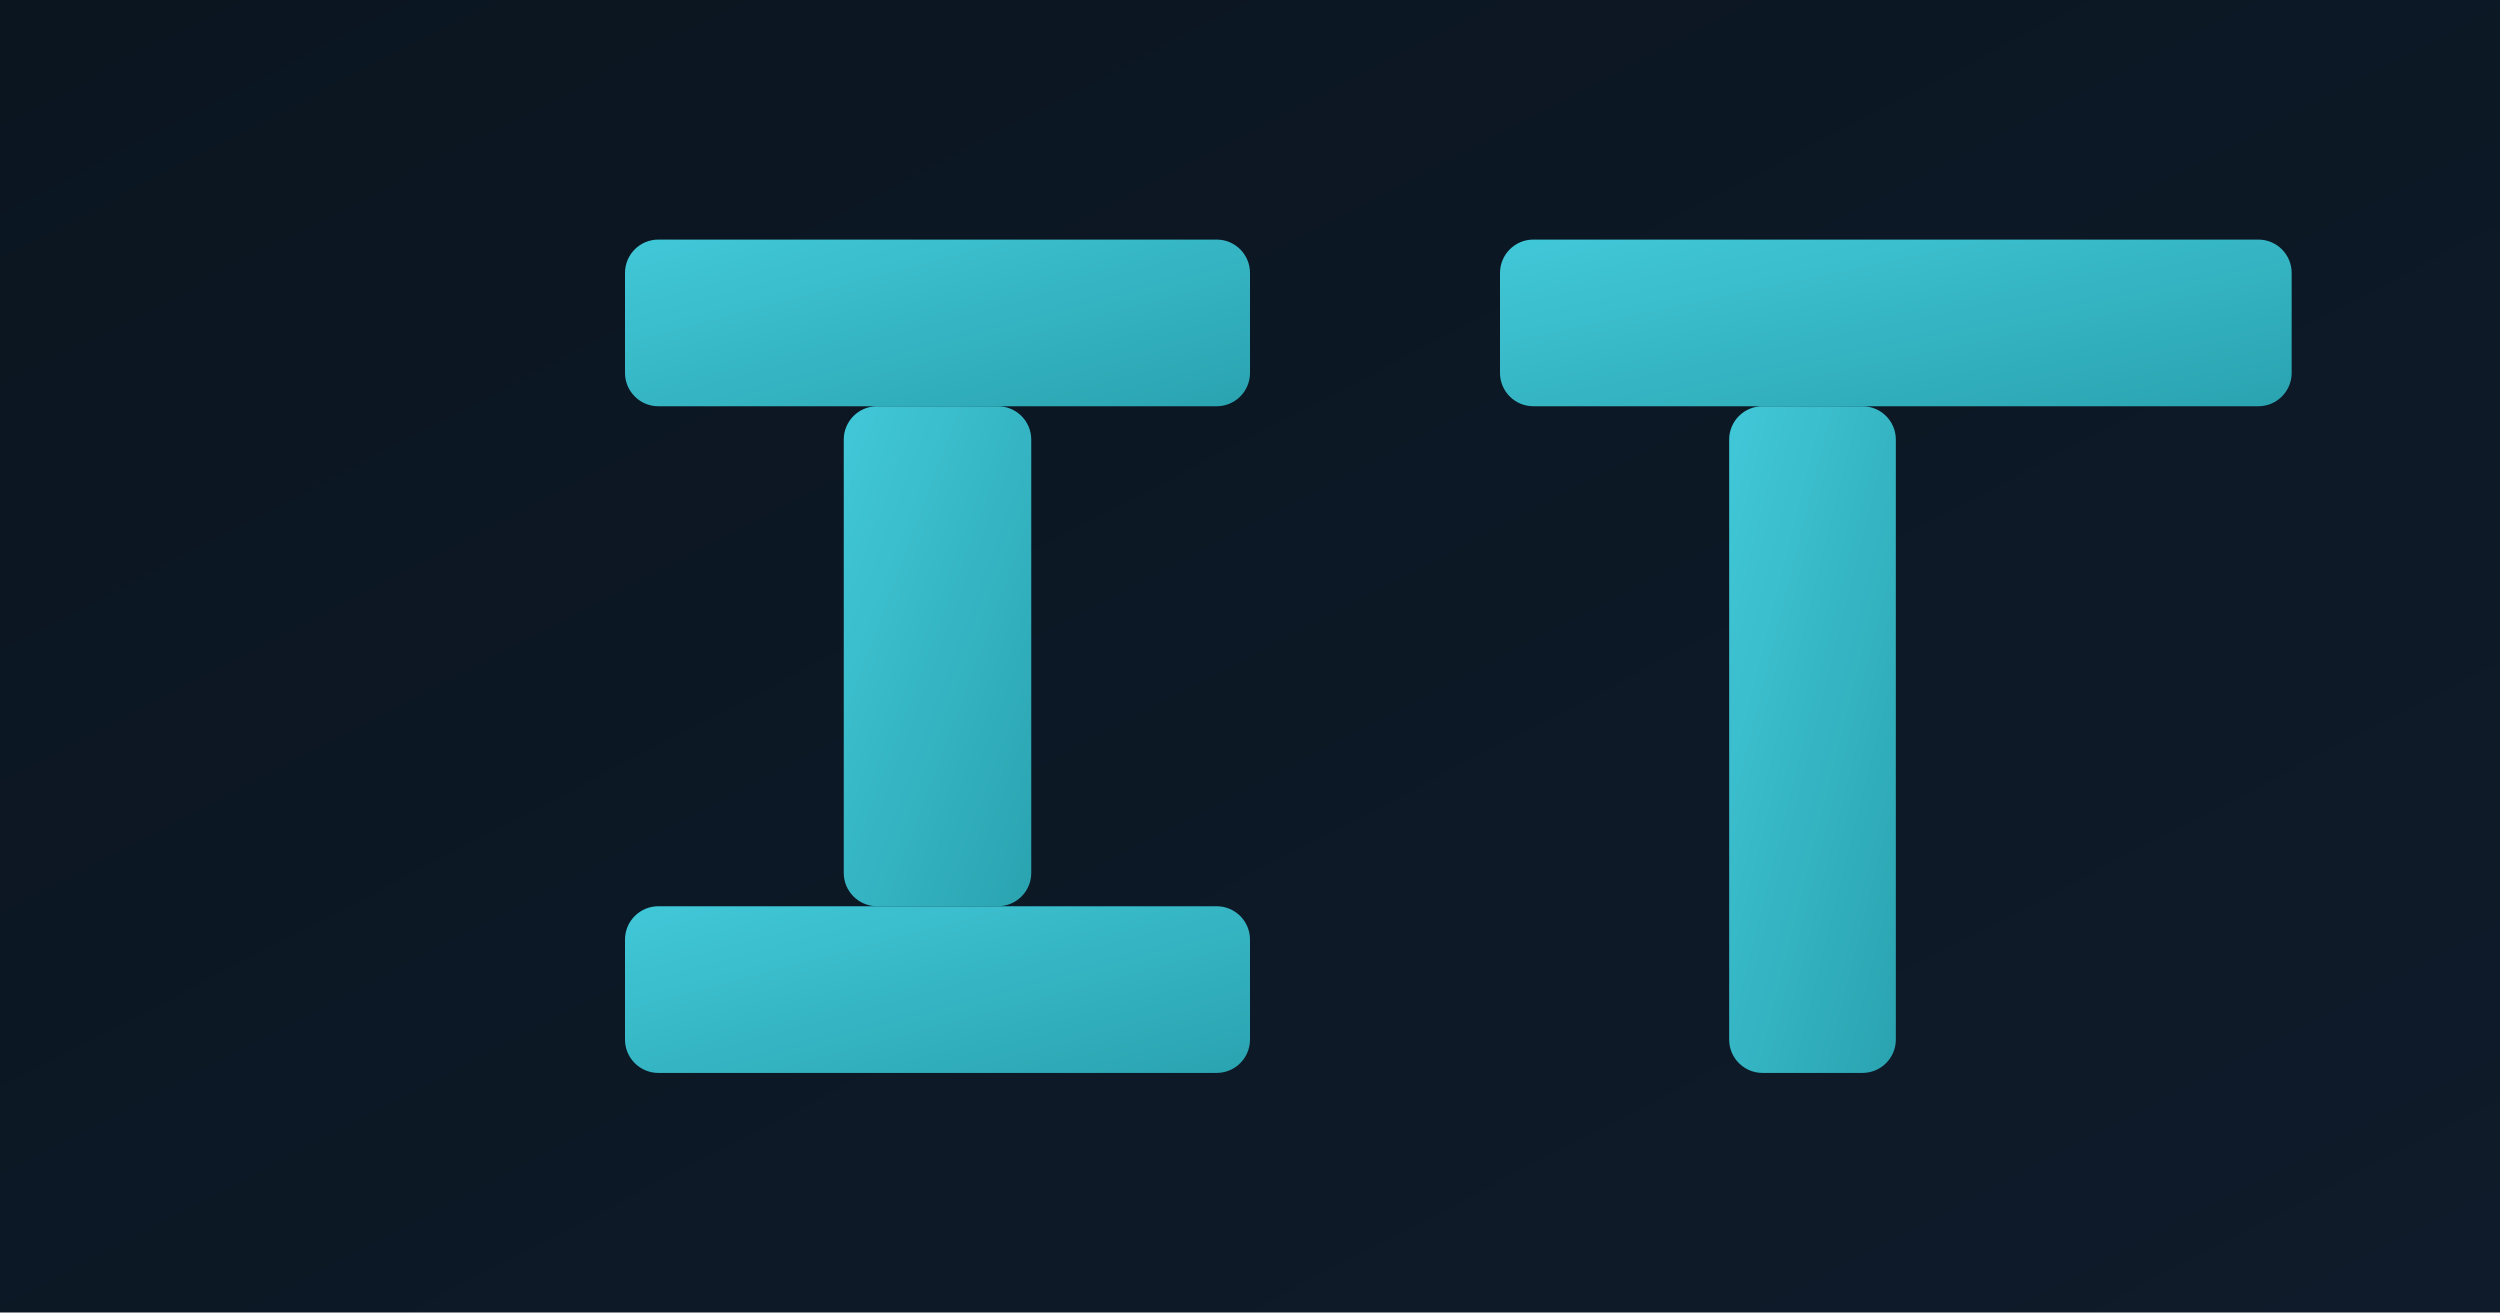
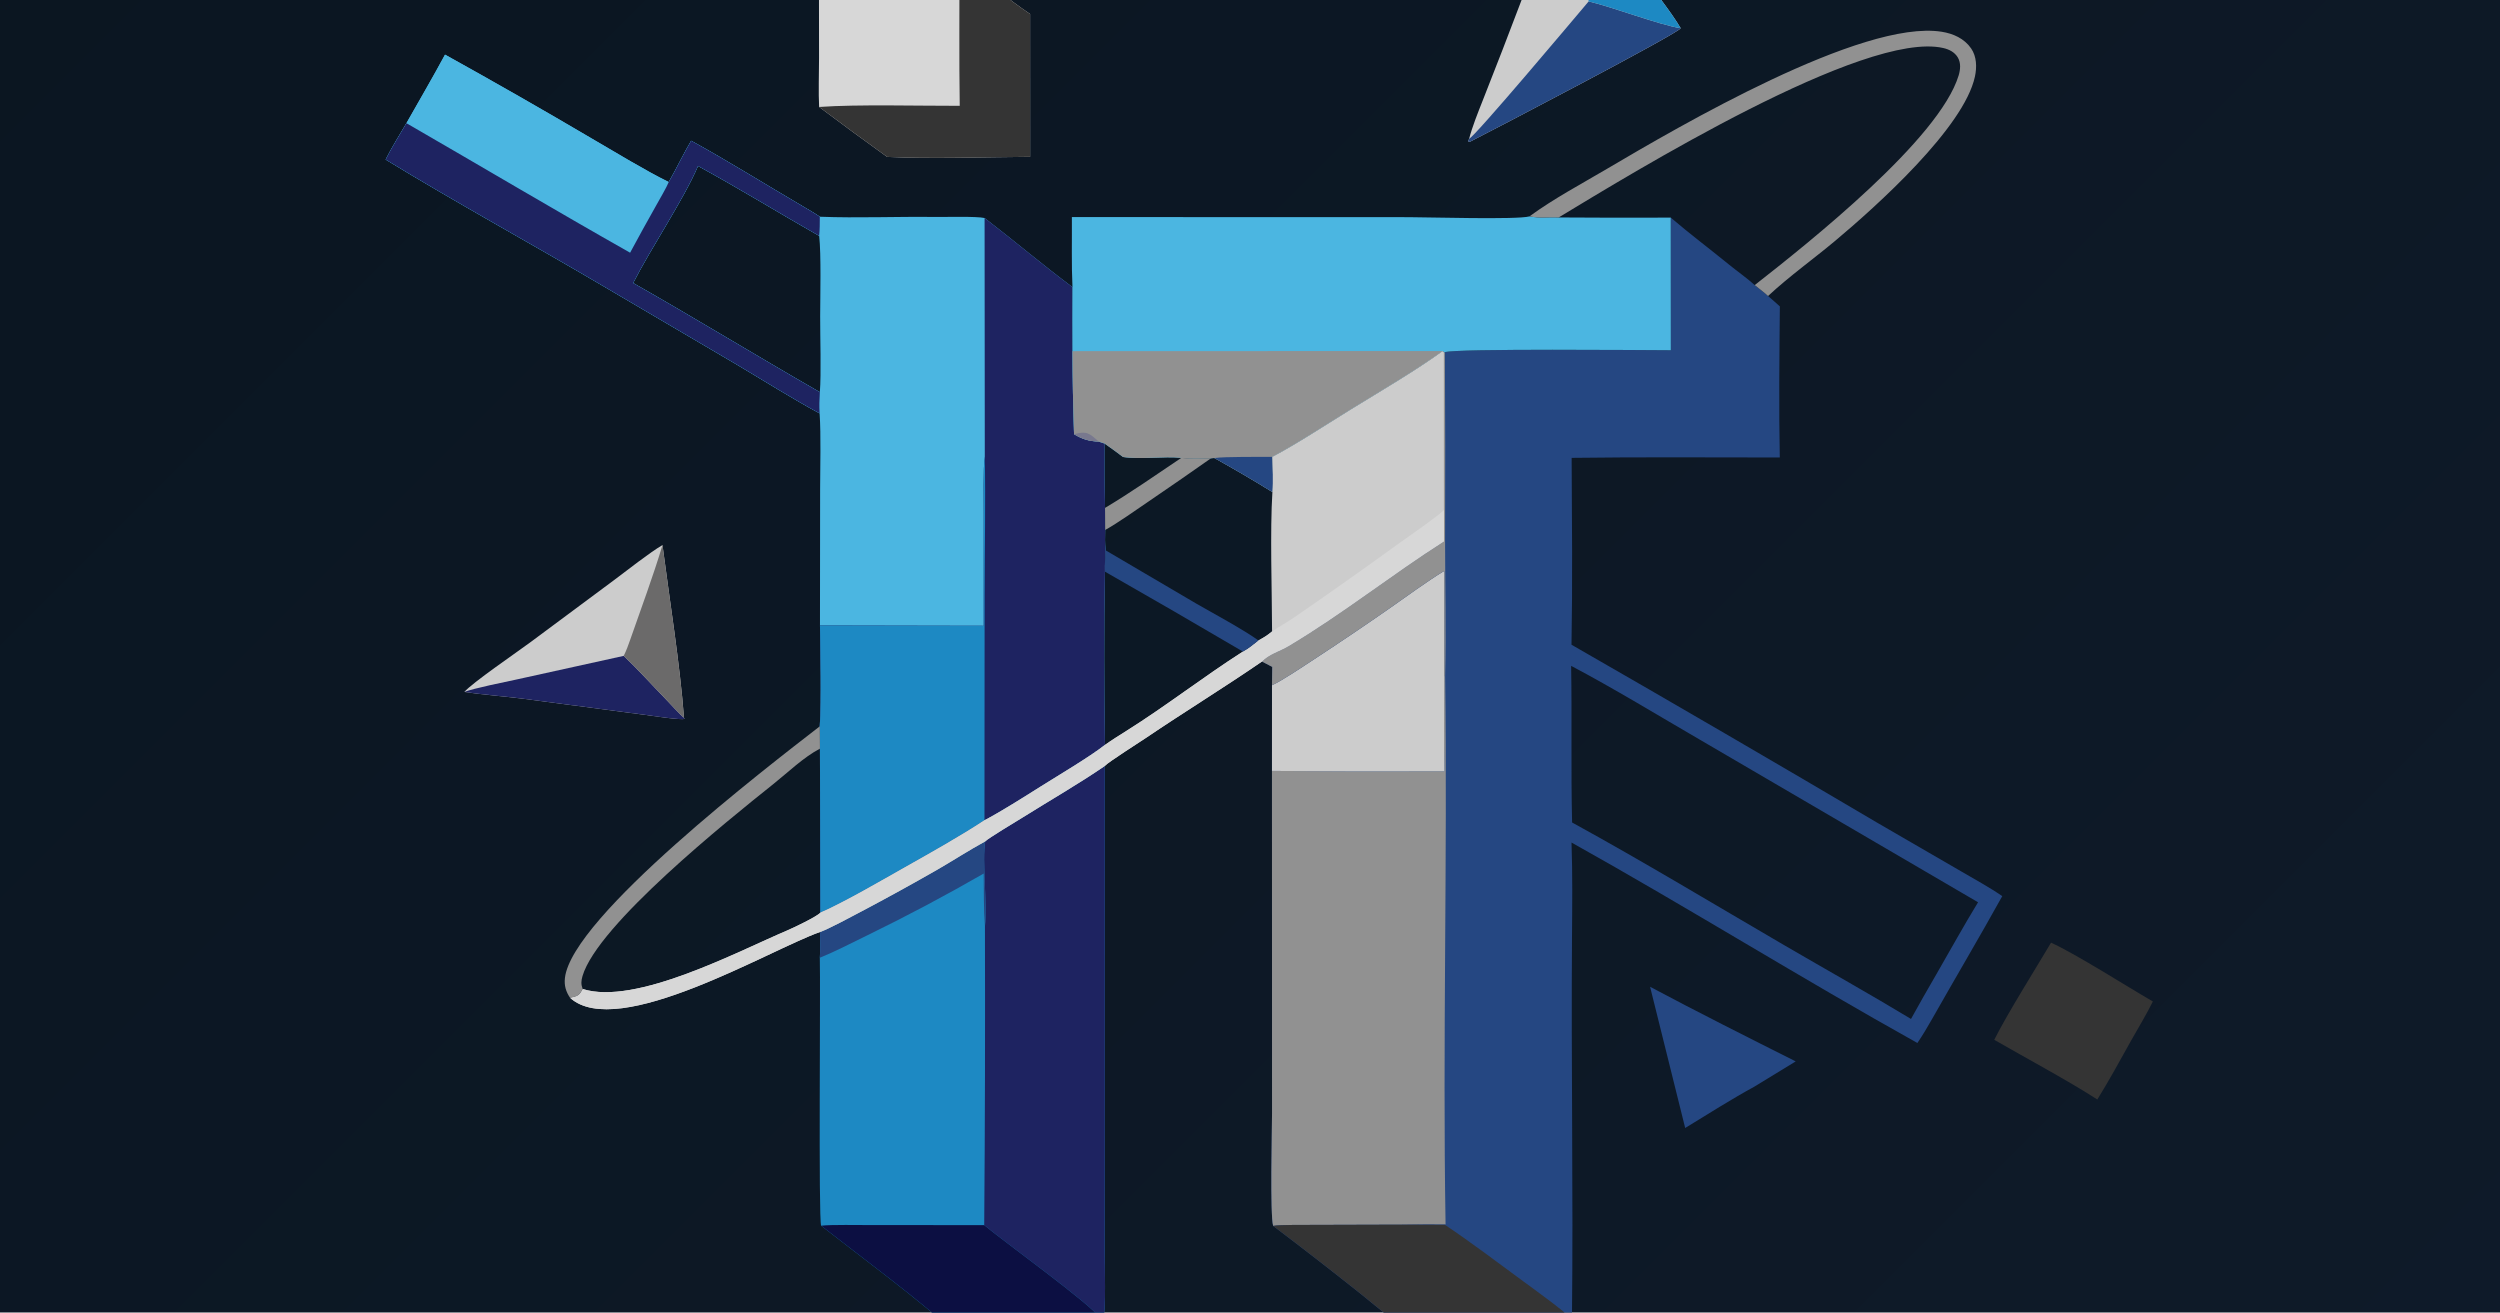
- <svg xmlns="http://www.w3.org/2000/svg" viewBox="0 0 1200 630">
+ <svg xmlns="http://www.w3.org/2000/svg" version="1.1" style="display: block;" viewBox="0 0 2048 2048" width="1200" height="630" preserveAspectRatio="xMidYMid slice">
  <defs>
    <linearGradient id="bgGrad" x1="0%" y1="0%" x2="100%" y2="100%">
      <stop offset="0%" style="stop-color:#0A1520;stop-opacity:1" />
      <stop offset="100%" style="stop-color:#0F1B2A;stop-opacity:1" />
    </linearGradient>
-     <linearGradient id="accentGrad" x1="0%" y1="0%" x2="100%" y2="100%">
-       <stop offset="0%" style="stop-color:#41C8D8;stop-opacity:1" />
-       <stop offset="100%" style="stop-color:#2AA3B0;stop-opacity:1" />
-     </linearGradient>
  </defs>
-   <rect width="1200" height="630" fill="url(#bgGrad)" />
-   <g transform="translate(300, 115)">
-     <rect x="0" y="0" width="300" height="80" rx="16" fill="url(#accentGrad)" />
-     <rect x="0" y="320" width="300" height="80" rx="16" fill="url(#accentGrad)" />
-     <rect x="105" y="80" width="90" height="240" rx="16" fill="url(#accentGrad)" />
-     <rect x="420" y="0" width="380" height="80" rx="16" fill="url(#accentGrad)" />
-     <rect x="530" y="80" width="80" height="320" rx="16" fill="url(#accentGrad)" />
-   </g>
+   <rect width="2048" height="2048" fill="url(#bgGrad)" />
+   <path transform="translate(0,0)" fill="rgb(37,71,130)" d="M 1368.69 664.67 C 1384.24 677.989 1400.81 690.427 1416.67 703.366 C 1422.53 708.146 1432.3 715.144 1437.45 719.953 C 1440.46 722.372 1445.77 726.378 1448.38 728.909 C 1451.54 731.656 1455.02 734.555 1458.05 737.399 C 1457.69 777.524 1457.19 821.147 1458 861.17 C 1401.43 861.183 1343.97 860.703 1287.48 861.479 C 1287.77 911.832 1288.26 964.31 1287.37 1014.55 C 1371.49 1062.85 1455.31 1111.65 1538.83 1160.96 L 1606.99 1200.46 C 1617.08 1206.36 1630.89 1213.95 1640.25 1220.52 C 1621.55 1254.24 1601.75 1287.61 1582.75 1321.18 C 1579.03 1327.76 1574.98 1334.57 1570.73 1340.82 C 1476.03 1288.06 1382.37 1229.66 1287.38 1176.6 C 1288.28 1201.94 1287.97 1228.59 1287.78 1254.05 C 1286.99 1358.26 1288.92 1462.85 1287.73 1567.01 C 1240.43 1564.73 1188.48 1566.77 1140.97 1567.18 C 1132.81 1561.44 1120.77 1551.06 1112.42 1544.49 C 1089.48 1526.26 1066.33 1508.31 1042.96 1490.65 C 1040.36 1481.97 1042.05 1411.21 1042.05 1398.35 L 1041.99 1117.94 L 1042.02 1047.73 L 1042.22 1032.73 L 1033.75 1028.35 C 1039.43 1022.34 1048.25 1020.04 1055.52 1015.72 C 1099.41 989.635 1140.08 957.159 1182.92 929.885 L 1182.9 904.187 L 1182.88 774.983 L 1183.66 774.926 C 1191.98 771.822 1348.32 773.243 1368.76 773.328 L 1368.69 664.67 z M 1287.86 1160.18 C 1346.34 1192.26 1404.46 1227.38 1462.13 1260.99 C 1496.44 1280.99 1531.55 1300.61 1565.49 1321.13 C 1572.22 1308.94 1579.09 1296.83 1586.11 1284.8 C 1597.21 1265.55 1608.91 1244.37 1620.42 1225.54 L 1392.85 1092.54 C 1358.18 1072.42 1322.36 1050.52 1287.08 1031.87 C 1287.82 1074.56 1286.85 1117.67 1287.86 1160.18 z" />
+   <path transform="translate(0,0)" fill="rgb(145,145,145)" d="M 1183.1 1040.12 L 1183.86 1040.39 C 1185.86 1189.33 1181.72 1340.37 1184.21 1489.41 C 1172.34 1489.32 1160.47 1489.39 1148.61 1489.62 L 1076.42 1489.83 C 1069.73 1489.87 1048.43 1489.63 1042.96 1490.65 C 1040.36 1481.97 1042.05 1411.21 1042.05 1398.35 L 1041.99 1117.94 C 1089.06 1118.34 1136.14 1118.43 1183.21 1118.21 C 1182.65 1092.77 1183.1 1065.68 1183.1 1040.12 z" />
+   <path transform="translate(0,0)" fill="rgb(204,204,204)" d="M 1042.02 1047.73 C 1050.02 1044.21 1068.2 1031.89 1076.03 1026.8 C 1097.07 1013.04 1117.9 998.974 1138.52 984.602 C 1152.58 974.794 1168.66 962.901 1183.15 954.079 L 1183.1 1040.12 C 1183.1 1065.68 1182.65 1092.77 1183.21 1118.21 C 1136.14 1118.43 1089.06 1118.34 1041.99 1117.94 L 1042.02 1047.73 z" />
+   <path transform="translate(0,0)" fill="rgb(52,52,52)" d="M 1148.61 1489.62 C 1160.28 1489.59 1171.96 1489.64 1183.64 1489.76 C 1205.08 1504.09 1227.16 1520.86 1247.99 1536.15 C 1256.76 1542.59 1280.83 1559.92 1287.73 1567.01 C 1240.43 1564.73 1188.48 1566.77 1140.97 1567.18 C 1132.81 1561.44 1120.77 1551.06 1112.42 1544.49 C 1089.48 1526.26 1066.33 1508.31 1042.96 1490.65 C 1048.43 1489.63 1069.73 1489.87 1076.42 1489.83 L 1148.61 1489.62 z" />
+   <path transform="translate(0,0)" fill="rgb(145,145,145)" d="M 1182.88 774.983 L 1183.66 774.926 C 1183.98 826.166 1184.02 877.408 1183.8 928.649 C 1183.82 965.034 1184.77 1004.2 1183.86 1040.39 L 1183.1 1040.12 L 1183.15 954.079 C 1168.66 962.901 1152.58 974.794 1138.52 984.602 C 1117.9 998.974 1097.07 1013.04 1076.03 1026.8 C 1068.2 1031.89 1050.02 1044.21 1042.02 1047.73 L 1042.22 1032.73 L 1033.75 1028.35 C 1039.43 1022.34 1048.25 1020.04 1055.52 1015.72 C 1099.41 989.635 1140.08 957.159 1182.92 929.885 L 1182.9 904.187 L 1182.88 774.983 z" />
+   <path transform="translate(0,0)" fill="rgb(75,182,225)" d="M 364.565 531.165 C 404.924 553.537 444.988 576.438 484.746 599.861 C 503.833 610.926 528.52 626.074 547.837 635.533 C 554.146 624.568 560.07 611.997 566.208 601.718 C 597.078 618.715 627.229 637.596 657.64 655.414 C 662.205 658.089 667.238 660.989 671.594 663.942 C 702.699 665.149 735.07 663.71 766.243 664.134 C 774.382 664.244 799.958 663.472 806.574 665.003 C 830.543 683.412 854.559 703.712 878.571 721.607 C 878.425 739.097 878.427 756.588 878.579 774.077 C 878.652 796.757 879.079 819.434 879.859 842.101 C 887.353 846.494 891.692 847.602 900.385 848.278 L 904.796 849.698 C 904.644 867.291 904.794 884.886 905.245 902.474 L 905.376 920.539 C 905.195 927.048 905.126 930.699 905.725 937.227 C 905.325 943.538 905.042 948.36 905.175 954.703 C 904.325 1000.17 904.49 1051.03 905.183 1096.64 C 892.455 1106.65 866.099 1122.16 852.158 1130.98 C 840.626 1138.28 818.386 1152.33 806.477 1158.38 C 787.17 1171.14 762.045 1185.22 741.746 1196.65 C 721.302 1208.17 693.182 1224.69 672.037 1234.09 L 671.698 1099.69 L 671.547 1081.41 C 673.022 1058.88 672.002 1022.18 671.721 998.756 L 671.841 887.272 C 671.856 868.741 672.635 843.008 671.426 825.026 C 649.241 813.051 624.708 797.591 602.744 784.569 L 493.972 720.641 C 435.571 686.202 373.469 652.234 315.934 617.105 C 320.042 608.687 328.023 595.749 332.935 587.311 C 343.531 568.527 354.337 550.174 364.565 531.165 z M 671.082 679.629 C 638.105 660.839 604.965 640.444 571.818 622.372 C 559.99 649.98 533.048 689.928 518.66 718.265 C 569.552 747.188 620.475 778.343 671.622 807.69 C 672.829 792.572 671.819 761.421 671.877 745.342 C 671.936 728.873 672.751 694.848 671.082 679.629 z" />
+   <path transform="translate(0,0)" fill="rgb(30,35,97)" d="M 806.574 665.003 C 830.543 683.412 854.559 703.712 878.571 721.607 C 878.425 739.097 878.427 756.588 878.579 774.077 C 878.652 796.757 879.079 819.434 879.859 842.101 C 887.353 846.494 891.692 847.602 900.385 848.278 L 904.796 849.698 C 904.644 867.291 904.794 884.886 905.245 902.474 L 905.376 920.539 C 905.195 927.048 905.126 930.699 905.725 937.227 C 905.325 943.538 905.042 948.36 905.175 954.703 C 904.325 1000.17 904.49 1051.03 905.183 1096.64 C 892.455 1106.65 866.099 1122.16 852.158 1130.98 C 840.626 1138.28 818.386 1152.33 806.477 1158.38 C 787.17 1171.14 762.045 1185.22 741.746 1196.65 C 721.302 1208.17 693.182 1224.69 672.037 1234.09 L 671.698 1099.69 L 671.547 1081.41 C 673.022 1058.88 672.002 1022.18 671.721 998.756 L 805.852 999.03 L 805.861 908.342 C 805.867 897.491 805.271 869.837 806.737 860.462 L 806.574 665.003 z" />
+   <path transform="translate(0,0)" fill="rgb(29,137,195)" d="M 805.852 999.03 L 805.861 908.342 C 805.867 897.491 805.271 869.837 806.737 860.462 C 807.475 897.956 806.632 937.228 806.596 974.879 L 806.477 1158.38 C 787.17 1171.14 762.045 1185.22 741.746 1196.65 C 721.302 1208.17 693.182 1224.69 672.037 1234.09 L 671.698 1099.69 L 671.547 1081.41 C 673.022 1058.88 672.002 1022.18 671.721 998.756 L 805.852 999.03 z" />
+   <path transform="translate(0,0)" fill="rgb(75,182,225)" d="M 364.565 531.165 C 404.924 553.537 444.988 576.438 484.746 599.861 C 503.833 610.926 528.52 626.074 547.837 635.533 C 554.146 624.568 560.07 611.997 566.208 601.718 C 597.078 618.715 627.229 637.596 657.64 655.414 C 662.205 658.089 667.238 660.989 671.594 663.942 C 671.568 669.394 671.589 674.169 671.082 679.629 C 638.105 660.839 604.965 640.444 571.818 622.372 C 559.99 649.98 533.048 689.928 518.66 718.265 C 569.552 747.188 620.475 778.343 671.622 807.69 C 671.276 814.206 671.033 818.495 671.426 825.026 C 649.241 813.051 624.708 797.591 602.744 784.569 L 493.972 720.641 C 435.571 686.202 373.469 652.234 315.934 617.105 C 320.042 608.687 328.023 595.749 332.935 587.311 C 343.531 568.527 354.337 550.174 364.565 531.165 z" />
+   <path transform="translate(0,0)" fill="rgb(30,35,97)" d="M 332.935 587.311 C 393.896 622.495 454.961 658.788 516.182 693.424 C 523.118 680.534 530.188 667.717 537.391 654.974 C 539.831 650.598 546.293 639.527 547.837 635.533 C 554.146 624.568 560.07 611.997 566.208 601.718 C 597.078 618.715 627.229 637.596 657.64 655.414 C 662.205 658.089 667.238 660.989 671.594 663.942 C 671.568 669.394 671.589 674.169 671.082 679.629 C 638.105 660.839 604.965 640.444 571.818 622.372 C 559.99 649.98 533.048 689.928 518.66 718.265 C 569.552 747.188 620.475 778.343 671.622 807.69 C 671.276 814.206 671.033 818.495 671.426 825.026 C 649.241 813.051 624.708 797.591 602.744 784.569 L 493.972 720.641 C 435.571 686.202 373.469 652.234 315.934 617.105 C 320.042 608.687 328.023 595.749 332.935 587.311 z" />
+   <path transform="translate(0,0)" fill="rgb(29,137,195)" d="M 807.089 1175.64 C 809.436 1173.11 832.899 1159.08 837.344 1156.3 C 859.737 1142.26 883.206 1128.83 905 1113.9 L 905.06 1408.62 L 904.933 1511.38 C 904.93 1519.5 906.133 1561.71 903.833 1565.85 L 901.086 1566.07 C 858.656 1565.43 810.212 1567.84 769.134 1566.37 C 739.87 1541.5 703.334 1514.49 672.674 1490.5 C 670.384 1485.07 672.264 1294.95 671.59 1271.01 C 672.143 1264.28 671.859 1256.73 671.763 1249.9 C 678.584 1247.56 698.919 1236.61 705.645 1233.05 C 726.553 1222 747.272 1210.6 767.795 1198.85 C 781.156 1191.1 793.462 1183.09 807.089 1175.64 z" />
+   <path transform="translate(0,0)" fill="rgb(30,35,97)" d="M 807.089 1175.64 C 809.436 1173.11 832.899 1159.08 837.344 1156.3 C 859.737 1142.26 883.206 1128.83 905 1113.9 L 905.06 1408.62 L 904.933 1511.38 C 904.93 1519.5 906.133 1561.71 903.833 1565.85 L 901.086 1566.07 C 895.171 1555.95 820.032 1501.77 806.27 1490.02 C 806.907 1408.42 807.104 1326.83 806.862 1245.23 C 808.89 1226.3 804.361 1191.61 807.089 1175.64 z" />
+   <path transform="translate(0,0)" fill="rgb(12,15,66)" d="M 672.674 1490.5 C 680.94 1489.51 703.819 1490.03 713.781 1489.98 L 806.27 1490.02 C 820.032 1501.77 895.171 1555.95 901.086 1566.07 C 858.656 1565.43 810.212 1567.84 769.134 1566.37 C 739.87 1541.5 703.334 1514.49 672.674 1490.5 z" />
+   <path transform="translate(0,0)" fill="rgb(37,71,130)" d="M 807.089 1175.64 C 804.361 1191.61 808.89 1226.3 806.862 1245.23 C 805.792 1231.68 805.974 1215.78 805.842 1202.02 C 774.714 1219.94 742.98 1236.78 710.695 1252.52 C 698.81 1258.3 683.658 1266.14 671.59 1271.01 C 672.143 1264.28 671.859 1256.73 671.763 1249.9 C 678.584 1247.56 698.919 1236.61 705.645 1233.05 C 726.553 1222 747.272 1210.6 767.795 1198.85 C 781.156 1191.1 793.462 1183.09 807.089 1175.64 z" />
+   <path transform="translate(0,0)" fill="rgb(75,182,225)" d="M 1252.9 663.669 C 1262.1 665.333 1267.91 664.053 1276.87 664.538 C 1307.48 664.765 1338.08 664.809 1368.69 664.67 L 1368.76 773.328 C 1348.32 773.243 1191.98 771.822 1183.66 774.926 L 1182.88 774.983 L 1181.81 773.972 C 1159.82 789.937 1130.18 807.261 1106.55 821.802 C 1088.05 833.184 1060.82 850.998 1042.21 860.639 C 1042.56 870.144 1043.18 880.025 1042.36 889.466 C 1026.75 879.812 1010.91 870.53 994.857 861.63 C 994.45 861.545 992.513 861.798 992.013 861.848 C 984.503 862.005 974.999 862.366 967.71 861.503 C 953.285 859.987 934.118 863.019 919.975 860.762 C 915.253 857.069 909.716 853.241 904.796 849.698 L 900.385 848.278 C 891.692 847.602 887.353 846.494 879.859 842.101 C 879.079 819.434 878.652 796.757 878.579 774.077 C 878.427 756.588 878.425 739.097 878.571 721.607 C 877.685 703.379 878.233 682.769 878.082 664.22 L 1154 664.303 C 1169.45 664.332 1243.17 666.476 1252.9 663.669 z" />
+   <path transform="translate(0,0)" fill="rgb(145,145,145)" d="M 878.579 774.077 L 1181.81 773.972 C 1159.82 789.937 1130.18 807.261 1106.55 821.802 C 1088.05 833.184 1060.82 850.998 1042.21 860.639 C 1042.56 870.144 1043.18 880.025 1042.36 889.466 C 1026.75 879.812 1010.91 870.53 994.857 861.63 C 994.45 861.545 992.513 861.798 992.013 861.848 C 984.503 862.005 974.999 862.366 967.71 861.503 C 953.285 859.987 934.118 863.019 919.975 860.762 C 915.253 857.069 909.716 853.241 904.796 849.698 L 900.385 848.278 C 891.692 847.602 887.353 846.494 879.859 842.101 C 879.079 819.434 878.652 796.757 878.579 774.077 z" />
+   <path transform="translate(0,0)" fill="rgb(37,71,130)" d="M 994.857 861.63 C 1003.9 860.371 1031.81 860.781 1042.21 860.639 C 1042.56 870.144 1043.18 880.025 1042.36 889.466 C 1026.75 879.812 1010.91 870.53 994.857 861.63 z" />
+   <path transform="translate(0,0)" fill="rgb(120,120,142)" d="M 879.859 842.101 C 890.523 839.189 892.28 841.36 900.385 848.278 C 891.692 847.602 887.353 846.494 879.859 842.101 z" />
+   <path transform="translate(0,0)" fill="rgb(204,204,204)" d="M 1181.81 773.972 L 1182.88 774.983 L 1182.9 904.187 L 1182.92 929.885 C 1140.08 957.159 1099.41 989.635 1055.52 1015.72 C 1048.25 1020.04 1039.43 1022.34 1033.75 1028.35 C 1002.85 1049.59 970.159 1069.63 939.053 1090.7 C 934.325 1093.9 907.601 1110.89 905 1113.9 C 883.206 1128.83 859.737 1142.26 837.344 1156.3 C 832.899 1159.08 809.436 1173.11 807.089 1175.64 C 793.462 1183.09 781.156 1191.1 767.795 1198.85 C 747.272 1210.6 726.553 1222 705.645 1233.05 C 698.919 1236.61 678.584 1247.56 671.763 1249.9 C 630.831 1264.25 506.048 1339.12 467.013 1303.83 C 473.148 1302.42 474.439 1302.24 477.338 1296.59 C 520.612 1310.34 603.842 1266.05 644.663 1248.73 C 649.43 1246.71 668.845 1237.52 672.037 1234.09 C 693.182 1224.69 721.302 1208.17 741.746 1196.65 C 762.045 1185.22 787.17 1171.14 806.477 1158.38 C 818.386 1152.33 840.626 1138.28 852.158 1130.98 C 866.099 1122.16 892.455 1106.65 905.183 1096.64 C 910.557 1092.78 917.179 1088.64 922.81 1085.11 C 955.235 1064.75 986.032 1040.7 1018.21 1020.17 C 1022.87 1017.65 1026.75 1014.34 1030.93 1011.06 C 1035.77 1008.33 1037.75 1007.28 1042.08 1003.67 C 1041.98 970.372 1040.34 921.233 1042.36 889.466 C 1043.18 880.025 1042.56 870.144 1042.21 860.639 C 1060.82 850.998 1088.05 833.184 1106.55 821.802 C 1130.18 807.261 1159.82 789.937 1181.81 773.972 z" />
+   <path transform="translate(0,0)" fill="rgb(215,215,215)" d="M 1042.08 1003.67 C 1047.78 999.736 1054.64 996.029 1060.76 991.815 C 1089.54 971.979 1118.08 951.798 1146.38 931.278 C 1154 925.794 1177.19 909.922 1182.9 904.187 L 1182.92 929.885 C 1140.08 957.159 1099.41 989.635 1055.52 1015.72 C 1048.25 1020.04 1039.43 1022.34 1033.75 1028.35 C 1002.85 1049.59 970.159 1069.63 939.053 1090.7 C 934.325 1093.9 907.601 1110.89 905 1113.9 C 883.206 1128.83 859.737 1142.26 837.344 1156.3 C 832.899 1159.08 809.436 1173.11 807.089 1175.64 C 793.462 1183.09 781.156 1191.1 767.795 1198.85 C 747.272 1210.6 726.553 1222 705.645 1233.05 C 698.919 1236.61 678.584 1247.56 671.763 1249.9 C 630.831 1264.25 506.048 1339.12 467.013 1303.83 C 473.148 1302.42 474.439 1302.24 477.338 1296.59 C 520.612 1310.34 603.842 1266.05 644.663 1248.73 C 649.43 1246.71 668.845 1237.52 672.037 1234.09 C 693.182 1224.69 721.302 1208.17 741.746 1196.65 C 762.045 1185.22 787.17 1171.14 806.477 1158.38 C 818.386 1152.33 840.626 1138.28 852.158 1130.98 C 866.099 1122.16 892.455 1106.65 905.183 1096.64 C 910.557 1092.78 917.179 1088.64 922.81 1085.11 C 955.235 1064.75 986.032 1040.7 1018.21 1020.17 C 1022.87 1017.65 1026.75 1014.34 1030.93 1011.06 C 1035.77 1008.33 1037.75 1007.28 1042.08 1003.67 z" />
+   <path transform="translate(0,0)" fill="rgb(215,215,215)" d="M 670.868 454.5 C 708.902 455.254 747.792 454.596 785.992 455.024 C 804.865 468.289 825.312 485.408 843.866 497.898 L 843.894 614.872 C 808.483 615.085 761.216 616.656 726.73 614.931 C 708.017 601.494 689.448 587.857 671.026 574.024 C 670.377 562.776 670.955 545.492 670.962 533.878 L 670.868 454.5 z" />
+   <path transform="translate(0,0)" fill="rgb(52,52,52)" d="M 785.992 455.024 C 804.865 468.289 825.312 485.408 843.866 497.898 L 843.894 614.872 C 808.483 615.085 761.216 616.656 726.73 614.931 C 708.017 601.494 689.448 587.857 671.026 574.024 C 702.804 571.768 752.678 573.176 786.216 573.088 C 785.608 534.237 786.069 493.949 785.992 455.024 z" />
+   <path transform="translate(0,0)" fill="rgb(204,204,204)" d="M 1203.53 600.021 C 1206.01 590.34 1210.95 578.062 1214.7 568.593 C 1236.52 513.456 1257.37 458.109 1277.62 402.372 C 1279.23 397.961 1284.62 383.575 1287.32 380.37 L 1288.48 381.059 C 1314.02 415.037 1336.37 453.704 1362.03 487.897 C 1366.51 493.879 1373.11 503.11 1376.83 509.516 C 1374.75 513.853 1219.36 594.882 1204.22 602.495 L 1202.57 602.286 L 1203.53 600.021 z" />
+   <path transform="translate(0,0)" fill="rgb(37,71,130)" d="M 1301.42 487.558 C 1321.75 492.369 1359.52 506.887 1376.83 509.516 C 1374.75 513.853 1219.36 594.882 1204.22 602.495 L 1202.57 602.286 L 1203.53 600.021 C 1207.48 599.224 1290.42 500.588 1301.42 487.558 z" />
+   <path transform="translate(0,0)" fill="rgb(29,137,195)" d="M 1288.48 381.059 C 1314.02 415.037 1336.37 453.704 1362.03 487.897 C 1366.51 493.879 1373.11 503.11 1376.83 509.516 C 1359.52 506.887 1321.75 492.369 1301.42 487.558 C 1298.07 460.987 1295.31 434.405 1291.42 407.894 C 1290.28 400.137 1288.19 388.641 1288.48 381.059 z" />
+   <path transform="translate(0,0)" fill="rgb(204,204,204)" d="M 542.718 932.911 C 548.349 976.302 557.204 1031.76 560.336 1074.39 L 560.808 1075.21 C 558.83 1076.65 533.036 1072.61 528.62 1072.04 L 427.27 1058.64 C 412.082 1056.73 395.239 1055.47 380.387 1053.26 C 386.295 1046.12 423.794 1020.46 434.387 1012.61 L 503.052 961.608 C 513.304 953.97 532.217 939.015 542.718 932.911 z" />
+   <path transform="translate(0,0)" fill="rgb(30,35,97)" d="M 380.387 1053.26 C 387.693 1050.28 414.156 1045.01 423.48 1042.97 L 510.951 1023.69 C 522.804 1034.96 533.65 1047.07 545.028 1058.76 C 548.598 1062.43 556.917 1071.72 560.336 1074.39 L 560.808 1075.21 C 558.83 1076.65 533.036 1072.61 528.62 1072.04 L 427.27 1058.64 C 412.082 1056.73 395.239 1055.47 380.387 1053.26 z" />
+   <path transform="translate(0,0)" fill="rgb(107,106,106)" d="M 542.718 932.911 C 548.349 976.302 557.204 1031.76 560.336 1074.39 C 556.917 1071.72 548.598 1062.43 545.028 1058.76 C 533.65 1047.07 522.804 1034.96 510.951 1023.69 C 513.093 1019.36 514.724 1014.9 516.311 1010.34 C 525.238 984.667 534.902 958.931 542.718 932.911 z" />
+   <path transform="translate(0,0)" fill="rgb(52,52,52)" d="M 1680.21 1258.63 C 1700.65 1267.93 1741.91 1294.26 1763.62 1306.81 C 1758.78 1316.76 1751.42 1328.83 1745.87 1338.74 C 1736.91 1354.71 1727.77 1371.65 1718.11 1387.12 C 1694.26 1371.68 1659.12 1352.9 1633.68 1338.2 C 1645.21 1315.45 1666.68 1281.49 1680.21 1258.63 z" />
+   <path transform="translate(0,0)" fill="rgb(145,145,145)" d="M 1252.9 663.669 C 1272.85 649.096 1295.36 637.152 1316.62 624.606 C 1374.61 590.394 1525.33 502.126 1590.61 512.41 C 1600.09 513.903 1609.14 517.937 1614.74 526.059 C 1619.34 532.737 1619.51 541.365 1617.88 549.043 C 1608.97 591.02 1536.81 655.682 1503.45 683.622 C 1485.43 698.708 1465.48 712.933 1448.38 728.909 C 1445.77 726.378 1440.46 722.372 1437.45 719.953 C 1481.85 685.197 1588.65 600.415 1604.51 548.246 C 1605.97 543.443 1606.5 537.899 1603.8 533.413 C 1601.2 529.102 1596.75 526.854 1591.98 525.754 C 1527.56 510.911 1336.23 628.708 1276.87 664.538 C 1267.91 664.053 1262.1 665.333 1252.9 663.669 z" />
+   <path transform="translate(0,0)" fill="rgb(37,71,130)" d="M 1351.75 1294.78 C 1390.08 1315.19 1432.25 1336.44 1471.05 1355.9 L 1437.1 1376.62 C 1419.54 1386.17 1397.66 1399.92 1380.51 1410.45 L 1351.75 1294.78 z" />
+   <path transform="translate(0,0)" fill="rgb(145,145,145)" d="M 671.547 1081.41 L 671.698 1099.69 C 658.353 1106.68 645.483 1119.14 633.641 1128.6 C 595.993 1158.66 489.484 1244.07 477.182 1286.03 C 476.047 1289.9 475.873 1292.77 477.338 1296.59 C 474.439 1302.24 473.148 1302.42 467.013 1303.83 C 463.535 1298.73 462.086 1293.71 462.788 1287.52 C 468.453 1237.49 628.801 1114.53 671.547 1081.41 z" />
+   <path transform="translate(0,0)" fill="rgb(37,71,130)" d="M 905.725 937.227 L 979.685 980.694 C 993.406 988.604 1018.64 1002.16 1030.93 1011.06 C 1026.75 1014.34 1022.87 1017.65 1018.21 1020.17 C 980.683 998.089 943.004 976.265 905.175 954.703 C 905.042 948.36 905.325 943.538 905.725 937.227 z" />
+   <path transform="translate(0,0)" fill="rgb(145,145,145)" d="M 905.245 902.474 C 925.694 890.298 947.782 874.897 967.71 861.503 C 974.999 862.366 984.503 862.005 992.013 861.848 C 975.028 873.801 957.95 885.62 940.779 897.303 C 931.712 903.509 914.6 915.537 905.376 920.539 L 905.245 902.474 z" />
</svg>
